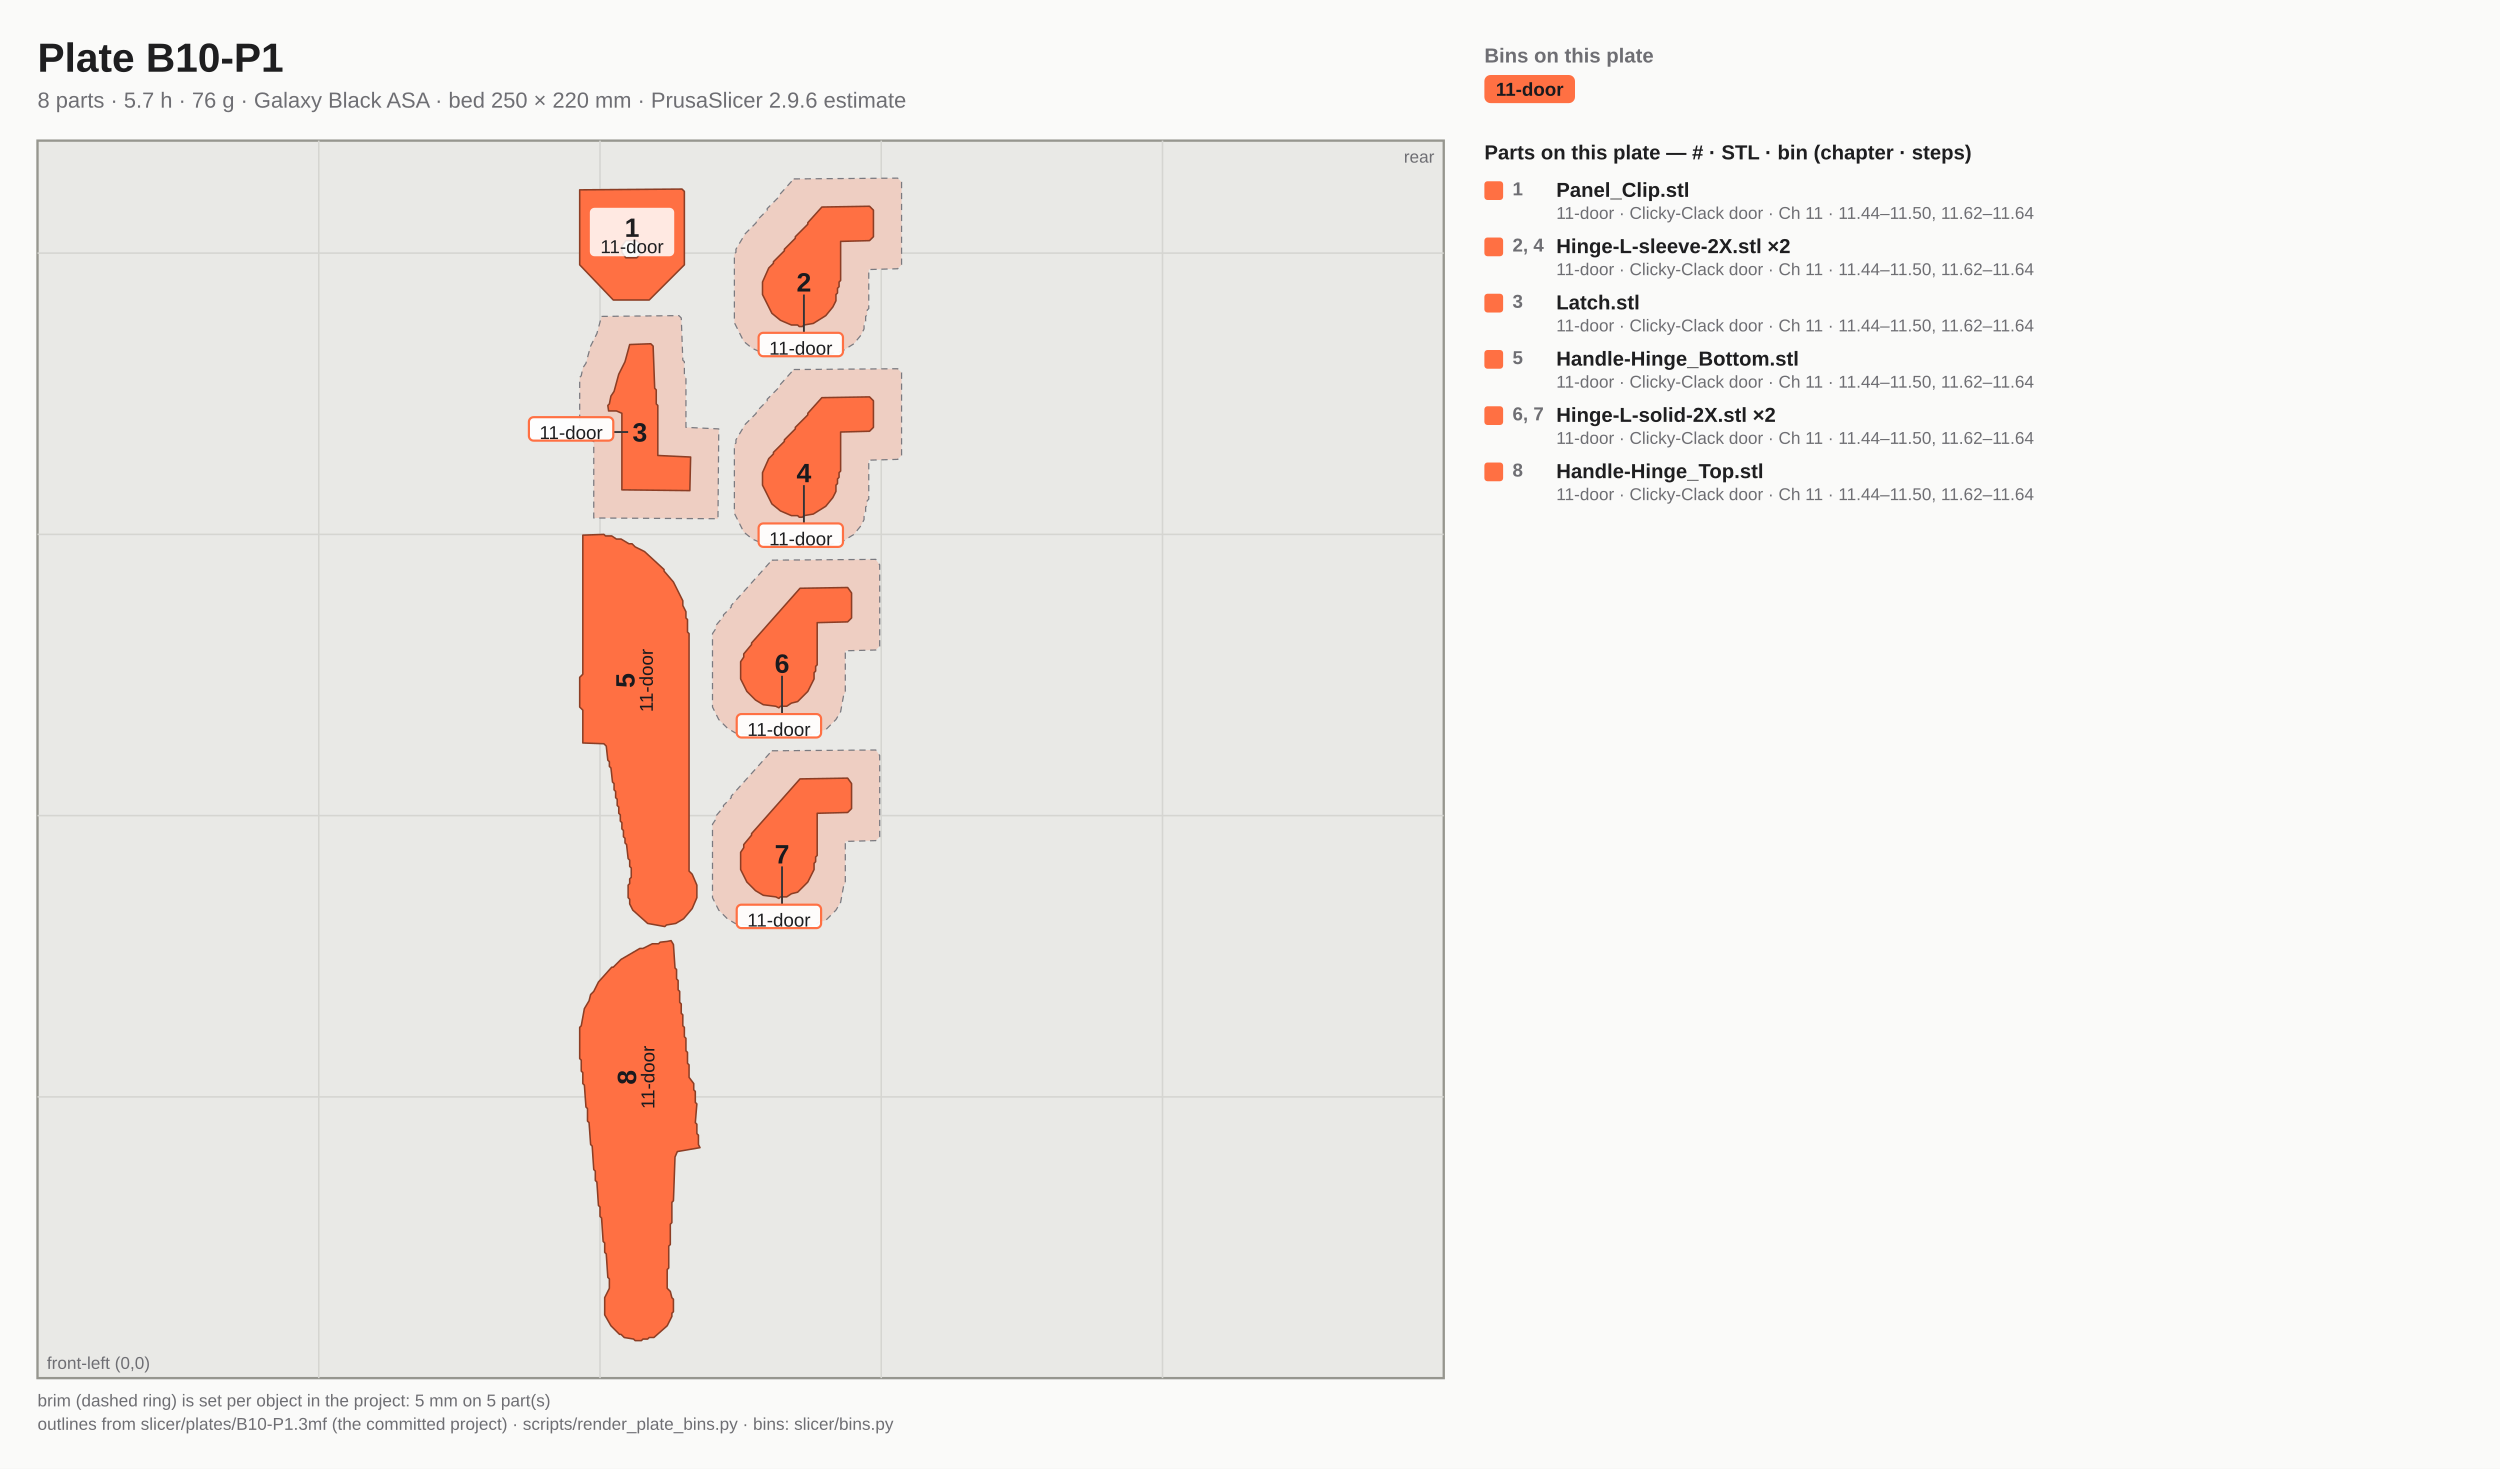
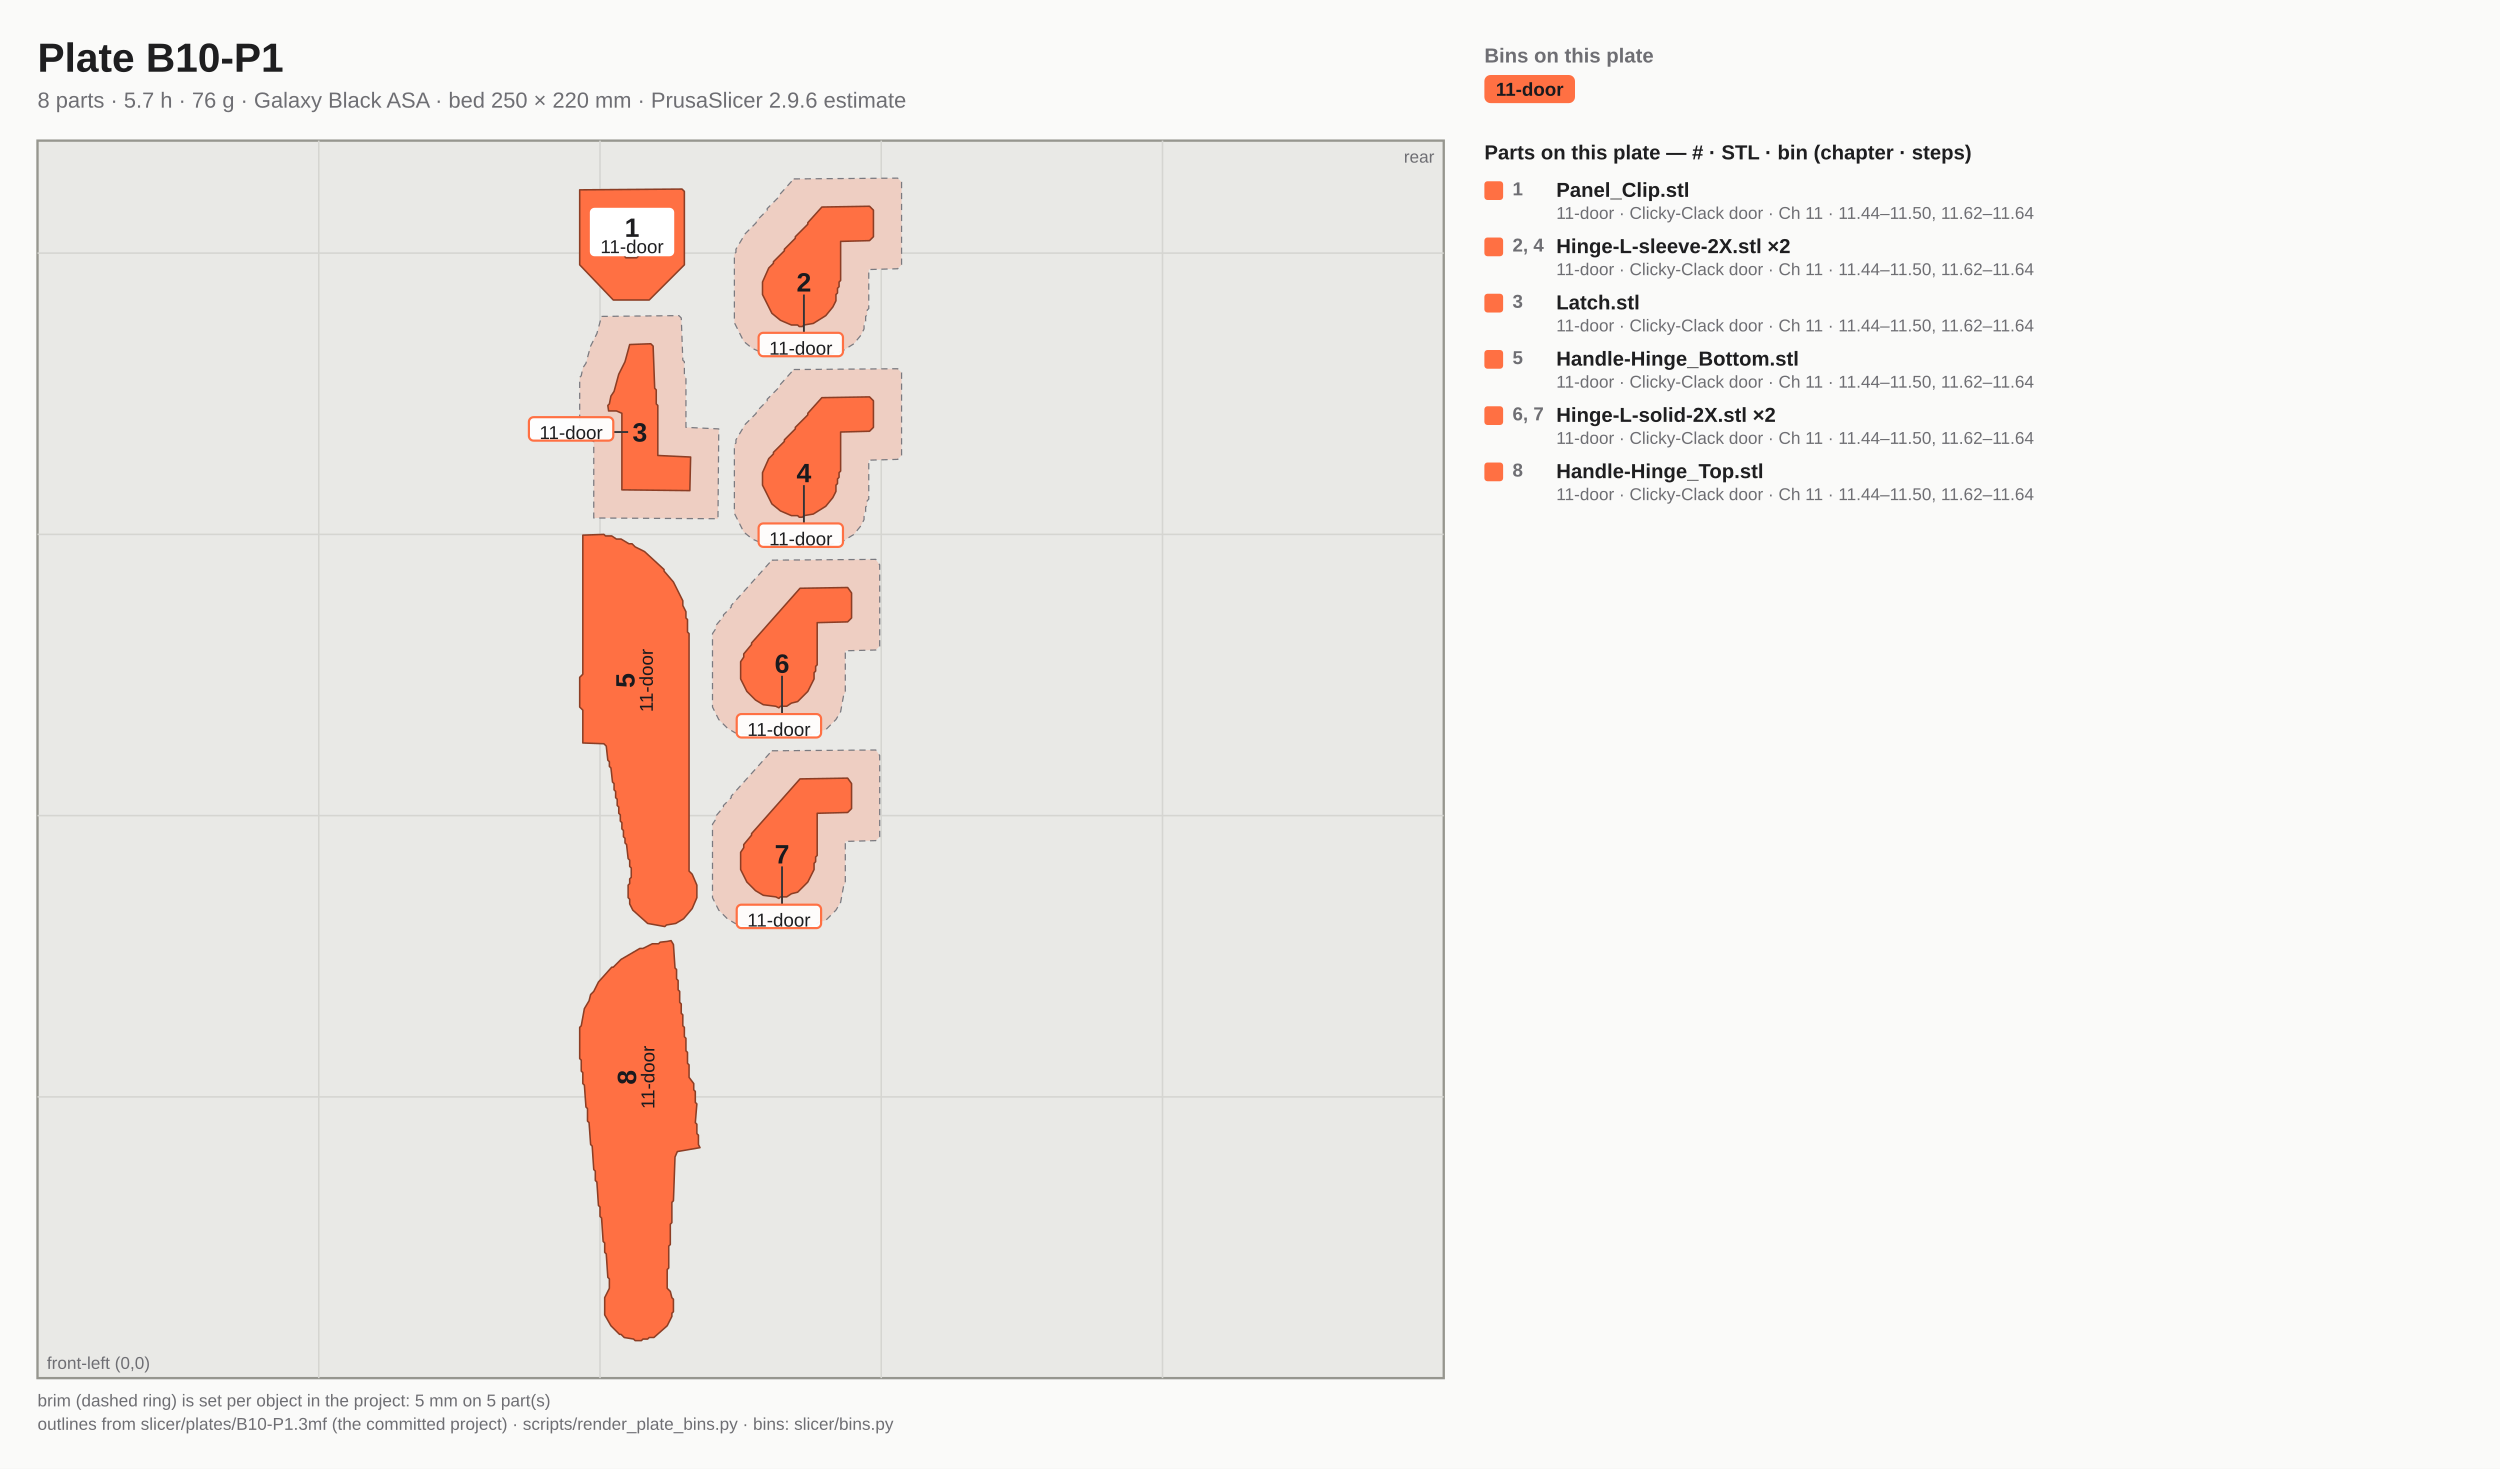
<svg xmlns="http://www.w3.org/2000/svg" width="1600" height="940" viewBox="0 0 1600 940" font-family="Arial, Helvetica, 'DejaVu Sans', sans-serif">
  <rect x="0" y="0" width="1600" height="940" fill="#fafaf9" />
  <text x="24.0" y="45.9" font-size="26" fill="#1e1e20" text-anchor="start" font-weight="bold">Plate B10-P1</text>
  <text x="24.0" y="68.9" font-size="14" fill="#6e6e73" text-anchor="start">8 parts  ·  5.7 h  ·  76 g  ·  Galaxy Black ASA  ·  bed 250 × 220 mm  ·  PrusaSlicer 2.9.6 estimate</text>
  <rect x="24.0" y="90.0" width="900.0" height="792.0" fill="#e9e9e6" stroke="#96968f" stroke-width="1.5" />
  <line x1="204.0" y1="90.0" x2="204.0" y2="882.0" stroke="#d5d5d1" stroke-width="1.0" />
  <line x1="384.0" y1="90.0" x2="384.0" y2="882.0" stroke="#d5d5d1" stroke-width="1.0" />
  <line x1="564.0" y1="90.0" x2="564.0" y2="882.0" stroke="#d5d5d1" stroke-width="1.0" />
  <line x1="744.0" y1="90.0" x2="744.0" y2="882.0" stroke="#d5d5d1" stroke-width="1.0" />
  <line x1="24.0" y1="702.0" x2="924.0" y2="702.0" stroke="#d5d5d1" stroke-width="1.0" />
  <line x1="24.0" y1="522.0" x2="924.0" y2="522.0" stroke="#d5d5d1" stroke-width="1.0" />
  <line x1="24.0" y1="342.0" x2="924.0" y2="342.0" stroke="#d5d5d1" stroke-width="1.0" />
  <line x1="24.0" y1="162.0" x2="924.0" y2="162.0" stroke="#d5d5d1" stroke-width="1.0" />
  <text x="30.0" y="876.1" font-size="11" fill="#6e6e73" text-anchor="start">front-left (0,0)</text>
  <text x="918.0" y="104.1" font-size="11" fill="#6e6e73" text-anchor="end">rear</text>
  <path d="M508.0,236.5 574.5,236.0 577.0,238.5 577.0,291.5 574.5,294.0 556.0,294.5 556.0,319.5 555.0,320.5 555.0,323.5 554.0,324.5 554.0,327.5 553.0,328.5 553.0,332.5 551.0,336.5 546.5,342.0 538.5,347.0 532.5,348.0 531.5,349.0 493.5,349.0 492.5,348.0 488.5,348.0 481.5,345.0 476.0,340.5 470.0,328.5 470.0,284.5 471.0,283.5 471.0,281.5 477.0,271.5 484.0,264.5 484.0,263.5 491.0,256.5 491.0,255.5 499.0,247.5 499.0,246.5Z" fill-rule="evenodd" fill="#eecec2" stroke="#7a7a80" stroke-width="0.8" stroke-linejoin="round" stroke-dasharray="4 3" />
  <path d="M508.0,114.5 574.5,114.0 577.0,116.5 577.0,169.5 574.5,172.0 556.0,172.5 556.0,197.5 555.0,198.5 555.0,201.5 554.0,202.5 554.0,205.5 553.0,206.5 553.0,210.5 551.0,214.5 546.5,220.0 538.5,225.0 532.5,226.0 531.5,227.0 493.5,227.0 492.5,226.0 488.5,226.0 481.5,223.0 476.0,218.5 470.0,206.5 470.0,162.5 471.0,161.5 471.0,159.5 477.0,149.5 484.0,142.5 484.0,141.5 491.0,134.5 491.0,133.5 499.0,125.5 499.0,124.5Z" fill-rule="evenodd" fill="#eecec2" stroke="#7a7a80" stroke-width="0.8" stroke-linejoin="round" stroke-dasharray="4 3" />
  <path d="M494.0,480.5 560.5,480.0 563.0,483.5 563.0,535.5 560.5,538.0 541.0,538.5 541.0,565.5 540.0,566.5 538.0,577.5 535.0,582.5 528.5,589.0 524.5,590.0 521.5,592.0 517.5,592.0 516.5,593.0 479.5,593.0 478.5,592.0 470.5,591.0 465.5,588.0 460.0,582.5 456.0,574.5 456.0,527.5 458.0,524.5 458.0,522.5 463.0,516.5 463.0,515.5 468.0,510.5 468.0,509.5Z" fill-rule="evenodd" fill="#eecec2" stroke="#7a7a80" stroke-width="0.8" stroke-linejoin="round" stroke-dasharray="4 3" />
  <path d="M494.0,358.5 560.5,358.0 563.0,361.5 563.0,413.5 560.5,416.0 541.0,416.5 541.0,443.5 540.0,444.5 538.0,455.5 535.0,460.5 528.5,467.0 524.5,468.0 521.5,470.0 517.5,470.0 516.5,471.0 479.5,471.0 478.5,470.0 470.5,469.0 465.5,466.0 460.0,460.5 456.0,452.5 456.0,405.5 458.0,402.5 458.0,400.5 463.0,394.5 463.0,393.5 468.0,388.5 468.0,387.5Z" fill-rule="evenodd" fill="#eecec2" stroke="#7a7a80" stroke-width="0.8" stroke-linejoin="round" stroke-dasharray="4 3" />
  <path d="M385.0,202.5 434.5,202.0 436.0,203.5 437.0,230.5 438.0,231.5 438.0,240.5 439.0,241.5 439.0,273.5 460.0,274.5 459.5,332.0 380.0,331.5 380.0,282.5 376.5,281.0 371.0,280.5 371.0,241.5 372.0,240.5 373.0,235.5 375.0,232.5 378.0,221.5 382.0,213.5Z" fill-rule="evenodd" fill="#eecec2" stroke="#7a7a80" stroke-width="0.8" stroke-linejoin="round" stroke-dasharray="4 3" />
  <path d="M373.0,342.5 386.5,342.0 387.5,343.0 391.5,343.0 394.5,345.0 397.5,345.0 402.5,348.0 404.5,348.0 406.5,350.0 412.5,353.0 425.0,364.5 425.0,365.5 431.0,372.5 437.0,384.5 437.0,387.5 439.0,391.5 439.0,395.5 440.0,396.5 440.0,404.5 441.0,405.5 441.0,557.5 443.0,559.5 446.0,566.5 446.0,574.5 443.0,581.5 437.5,588.0 432.5,591.0 426.5,592.0 425.5,593.0 414.5,591.0 405.0,582.5 403.0,578.5 403.0,575.5 402.0,574.5 402.0,566.5 403.0,565.5 403.0,562.5 404.0,561.5 404.0,555.5 403.0,554.5 403.0,550.5 402.0,549.5 401.0,540.5 400.0,539.5 400.0,536.5 399.0,535.5 399.0,531.5 398.0,530.5 398.0,526.5 397.0,525.5 397.0,521.5 396.0,520.5 396.0,516.5 395.0,515.5 395.0,511.5 394.0,510.5 394.0,506.5 393.0,505.5 393.0,501.5 392.0,500.5 391.0,491.5 390.0,490.5 390.0,487.5 389.0,486.5 388.0,477.5 386.5,476.0 373.0,475.5 373.0,454.5 371.0,452.5 371.0,433.5 373.0,431.5Z" fill-rule="evenodd" fill="#ff7043" stroke="#8c3e25" stroke-width="1.0" stroke-linejoin="round" />
  <path d="M427.0,602.5 429.5,602.0 431.0,604.5 432.0,619.5 433.0,620.5 433.0,626.5 434.0,627.5 434.0,633.5 435.0,634.5 435.0,641.5 436.0,642.5 436.0,648.5 437.0,649.5 437.0,656.5 438.0,657.5 438.0,663.5 439.0,664.5 439.0,672.5 440.0,673.5 440.0,680.5 441.0,681.5 441.0,689.5 444.0,693.5 444.0,697.5 445.0,698.5 445.0,705.5 446.0,706.5 445.0,718.5 446.0,719.5 446.0,725.5 447.0,726.5 447.0,732.5 448.0,734.5 433.5,737.0 432.0,740.5 431.0,768.5 430.0,769.5 430.0,782.5 429.0,783.5 429.0,796.5 428.0,797.5 428.0,811.5 427.0,812.5 427.0,824.5 429.0,826.5 430.0,830.5 431.0,831.5 431.0,839.5 430.0,840.5 430.0,842.5 427.0,848.5 418.5,856.0 415.5,856.0 414.5,857.0 411.5,857.0 410.5,858.0 406.5,858.0 405.5,857.0 399.5,856.0 397.5,854.0 396.5,854.0 391.0,848.5 387.0,841.5 387.0,830.5 390.0,824.5 390.0,818.5 389.0,817.5 388.0,802.5 387.0,801.5 387.0,795.5 386.0,794.5 385.0,779.5 384.0,778.5 384.0,772.5 383.0,771.5 382.0,756.5 381.0,755.5 381.0,749.5 380.0,748.5 379.0,733.5 378.0,732.5 377.0,718.5 376.0,717.5 376.0,709.5 375.0,708.5 374.0,694.5 373.0,693.5 373.0,686.5 372.0,685.5 372.0,678.5 371.0,677.5 371.0,657.5 372.0,656.5 374.0,645.5 377.0,640.5 378.0,636.5 380.0,634.5 383.0,628.5 391.5,619.0 392.5,619.0 397.5,614.0 409.5,607.0 411.5,607.0 417.5,604.0 421.5,604.0 422.5,603.0Z" fill-rule="evenodd" fill="#ff7043" stroke="#8c3e25" stroke-width="1.0" stroke-linejoin="round" />
  <path d="M526.0,254.5 556.5,254.0 559.0,256.5 559.0,273.5 556.5,276.0 538.0,276.5 538.0,301.5 537.0,302.5 537.0,305.5 536.0,306.5 536.0,309.5 535.0,310.5 535.0,314.5 533.0,318.5 528.5,324.0 520.5,329.0 514.5,330.0 513.5,331.0 511.5,331.0 510.5,330.0 506.5,330.0 499.5,327.0 494.0,322.5 488.0,310.5 488.0,302.5 492.0,293.5 495.0,290.5 495.0,289.5 502.0,282.5 502.0,281.5 509.0,274.5 509.0,273.5 517.0,265.5 517.0,264.5Z" fill-rule="evenodd" fill="#ff7043" stroke="#8c3e25" stroke-width="1.0" stroke-linejoin="round" />
  <path d="M526.0,132.5 556.5,132.0 559.0,134.5 559.0,151.5 556.5,154.0 538.0,154.5 538.0,179.5 537.0,180.5 537.0,183.5 536.0,184.5 536.0,187.5 535.0,188.5 535.0,192.5 533.0,196.5 528.5,202.0 520.5,207.0 514.5,208.0 513.5,209.0 511.5,209.0 510.5,208.0 506.5,208.0 499.5,205.0 494.0,200.5 488.0,188.5 488.0,180.5 492.0,171.5 495.0,168.5 495.0,167.5 502.0,160.5 502.0,159.5 509.0,152.5 509.0,151.5 517.0,143.5 517.0,142.5Z" fill-rule="evenodd" fill="#ff7043" stroke="#8c3e25" stroke-width="1.0" stroke-linejoin="round" />
  <path d="M512.0,498.5 542.5,498.0 545.0,501.5 545.0,517.5 542.5,520.0 523.0,520.5 523.0,547.5 522.0,548.5 522.0,551.5 521.0,552.5 521.0,556.5 517.0,564.5 510.5,571.0 506.5,572.0 503.5,574.0 499.5,574.0 498.5,575.0 496.5,574.0 488.5,573.0 483.5,570.0 478.0,564.5 474.0,556.5 474.0,545.5 476.0,542.5 476.0,540.5 481.0,534.5 481.0,533.5Z" fill-rule="evenodd" fill="#ff7043" stroke="#8c3e25" stroke-width="1.0" stroke-linejoin="round" />
  <path d="M512.0,376.5 542.5,376.0 545.0,379.5 545.0,395.5 542.5,398.0 523.0,398.5 523.0,425.5 522.0,426.5 522.0,429.5 521.0,430.5 521.0,434.5 517.0,442.5 510.5,449.0 506.5,450.0 503.5,452.0 499.5,452.0 498.5,453.0 496.5,452.0 488.5,451.0 483.5,448.0 478.0,442.5 474.0,434.5 474.0,423.5 476.0,420.5 476.0,418.5 481.0,412.5 481.0,411.5Z" fill-rule="evenodd" fill="#ff7043" stroke="#8c3e25" stroke-width="1.0" stroke-linejoin="round" />
  <path d="M403.0,220.5 416.5,220.0 418.0,221.5 419.0,248.5 420.0,249.5 420.0,258.5 421.0,259.5 421.0,291.5 442.0,292.5 441.5,314.0 398.0,313.5 398.0,264.5 394.5,263.0 389.5,263.0 389.0,259.5 390.0,258.5 391.0,253.5 393.0,250.5 396.0,239.5 400.0,231.5Z" fill-rule="evenodd" fill="#ff7043" stroke="#8c3e25" stroke-width="1.0" stroke-linejoin="round" />
  <path d="M371.0,121.5 436.5,121.0 438.0,122.5 438.0,169.5 415.5,192.0 392.5,192.0 371.0,169.5Z M400.5,154.0 398.0,157.5 398.0,161.5 400.5,165.0 407.5,165.0 410.0,162.5 410.0,156.5 407.5,154.0Z" fill-rule="evenodd" fill="#ff7043" stroke="#8c3e25" stroke-width="1.0" stroke-linejoin="round" />
  <text x="401.0" y="695.6" font-size="17" fill="#1a1a1e" text-anchor="middle" font-weight="bold" transform="rotate(-90 401.0 689.5)">8</text>
  <text x="414.5" y="693.8" font-size="12" fill="#1a1a1e" text-anchor="middle" transform="rotate(-90 414.5 689.5)">11-door</text>
  <text x="400.0" y="441.6" font-size="17" fill="#1a1a1e" text-anchor="middle" font-weight="bold" transform="rotate(-90 400.0 435.5)">5</text>
  <text x="413.5" y="439.8" font-size="12" fill="#1a1a1e" text-anchor="middle" transform="rotate(-90 413.5 435.5)">11-door</text>
-   <rect x="377.5" y="133.0" width="54.0" height="31.0" rx="3.0" fill="#ffffff" fill-opacity="0.84" />
+   <rect x="377.5" y="133.0" width="54.0" height="31.0" rx="3.0" fill="#ffffff" />
  <text x="404.5" y="151.6" font-size="17" fill="#1e1e20" text-anchor="middle" font-weight="bold">1</text>
  <text x="404.5" y="162.0" font-size="12" fill="#1e1e20" text-anchor="middle">11-door</text>
  <line x1="514.5" y1="302.5" x2="514.5" y2="335.0" stroke="#333336" stroke-width="1.2" />
  <rect x="485.5" y="335.0" width="54.0" height="15.0" rx="3.0" fill="#ffffff" fill-opacity="0.94" stroke="#ff7043" stroke-width="1.4" />
  <text x="512.5" y="349.0" font-size="12" fill="#1e1e20" text-anchor="middle">11-door</text>
  <rect x="506.5" y="294.5" width="16.0" height="16.0" rx="3.0" fill="#ff7043" />
  <text x="514.5" y="308.6" font-size="17" fill="#1a1a1e" text-anchor="middle" font-weight="bold">4</text>
  <line x1="514.5" y1="180.5" x2="514.5" y2="213.0" stroke="#333336" stroke-width="1.2" />
  <rect x="485.5" y="213.0" width="54.0" height="15.0" rx="3.0" fill="#ffffff" fill-opacity="0.94" stroke="#ff7043" stroke-width="1.4" />
  <text x="512.5" y="227.0" font-size="12" fill="#1e1e20" text-anchor="middle">11-door</text>
  <rect x="507.0" y="172.5" width="15.0" height="16.0" rx="3.0" fill="#ff7043" />
  <text x="514.5" y="186.6" font-size="17" fill="#1a1a1e" text-anchor="middle" font-weight="bold">2</text>
  <line x1="500.5" y1="546.5" x2="500.5" y2="579.0" stroke="#333336" stroke-width="1.2" />
  <rect x="471.5" y="579.0" width="54.0" height="15.0" rx="3.0" fill="#ffffff" fill-opacity="0.94" stroke="#ff7043" stroke-width="1.4" />
  <text x="498.5" y="593.0" font-size="12" fill="#1e1e20" text-anchor="middle">11-door</text>
  <rect x="493.0" y="538.5" width="15.0" height="16.0" rx="3.0" fill="#ff7043" />
  <text x="500.5" y="552.6" font-size="17" fill="#1a1a1e" text-anchor="middle" font-weight="bold">7</text>
  <line x1="500.5" y1="424.5" x2="500.5" y2="457.0" stroke="#333336" stroke-width="1.2" />
  <rect x="471.5" y="457.0" width="54.0" height="15.0" rx="3.0" fill="#ffffff" fill-opacity="0.94" stroke="#ff7043" stroke-width="1.4" />
  <text x="498.5" y="471.0" font-size="12" fill="#1e1e20" text-anchor="middle">11-door</text>
  <rect x="493.0" y="416.5" width="15.0" height="16.0" rx="3.0" fill="#ff7043" />
  <text x="500.5" y="430.6" font-size="17" fill="#1a1a1e" text-anchor="middle" font-weight="bold">6</text>
  <line x1="409.5" y1="276.5" x2="392.5" y2="276.5" stroke="#333336" stroke-width="1.2" />
  <rect x="338.5" y="267.0" width="54.0" height="15.0" rx="3.0" fill="#ffffff" fill-opacity="0.94" stroke="#ff7043" stroke-width="1.4" />
  <text x="365.5" y="281.0" font-size="12" fill="#1e1e20" text-anchor="middle">11-door</text>
  <rect x="402.0" y="268.5" width="15.0" height="16.0" rx="3.0" fill="#ff7043" />
  <text x="409.5" y="282.6" font-size="17" fill="#1a1a1e" text-anchor="middle" font-weight="bold">3</text>
  <text x="950.0" y="40.0" font-size="13" fill="#6e6e73" text-anchor="start" font-weight="bold">Bins on this plate</text>
  <rect x="950.0" y="48.0" width="58.0" height="18.0" rx="4.0" fill="#ff7043" />
  <text x="979.0" y="61.3" font-size="12" fill="#1a1a1e" text-anchor="middle" font-weight="bold">11-door</text>
  <text x="950.0" y="102.0" font-size="13" fill="#1e1e20" text-anchor="start" font-weight="bold">Parts on this plate  —  # · STL · bin (chapter · steps)</text>
  <rect x="950.0" y="116.0" width="12.0" height="12.0" rx="2.0" fill="#ff7043" />
  <text x="968.0" y="125.0" font-size="12" fill="#6e6e73" text-anchor="start" font-weight="bold">1</text>
  <text x="996.0" y="126.0" font-size="13" fill="#1e1e20" text-anchor="start" font-weight="bold">Panel_Clip.stl</text>
  <text x="996.0" y="140.1" font-size="11" fill="#6e6e73" text-anchor="start">11-door · Clicky-Clack door · Ch 11 · 11.44–11.50, 11.62–11.64</text>
  <rect x="950.0" y="152.0" width="12.0" height="12.0" rx="2.0" fill="#ff7043" />
  <text x="968.0" y="161.0" font-size="12" fill="#6e6e73" text-anchor="start" font-weight="bold">2, 4</text>
  <text x="996.0" y="162.0" font-size="13" fill="#1e1e20" text-anchor="start" font-weight="bold">Hinge-L-sleeve-2X.stl  ×2</text>
  <text x="996.0" y="176.1" font-size="11" fill="#6e6e73" text-anchor="start">11-door · Clicky-Clack door · Ch 11 · 11.44–11.50, 11.62–11.64</text>
  <rect x="950.0" y="188.0" width="12.0" height="12.0" rx="2.0" fill="#ff7043" />
  <text x="968.0" y="197.0" font-size="12" fill="#6e6e73" text-anchor="start" font-weight="bold">3</text>
  <text x="996.0" y="198.0" font-size="13" fill="#1e1e20" text-anchor="start" font-weight="bold">Latch.stl</text>
  <text x="996.0" y="212.1" font-size="11" fill="#6e6e73" text-anchor="start">11-door · Clicky-Clack door · Ch 11 · 11.44–11.50, 11.62–11.64</text>
  <rect x="950.0" y="224.0" width="12.0" height="12.0" rx="2.0" fill="#ff7043" />
  <text x="968.0" y="233.0" font-size="12" fill="#6e6e73" text-anchor="start" font-weight="bold">5</text>
  <text x="996.0" y="234.0" font-size="13" fill="#1e1e20" text-anchor="start" font-weight="bold">Handle-Hinge_Bottom.stl</text>
  <text x="996.0" y="248.1" font-size="11" fill="#6e6e73" text-anchor="start">11-door · Clicky-Clack door · Ch 11 · 11.44–11.50, 11.62–11.64</text>
  <rect x="950.0" y="260.0" width="12.0" height="12.0" rx="2.0" fill="#ff7043" />
  <text x="968.0" y="269.0" font-size="12" fill="#6e6e73" text-anchor="start" font-weight="bold">6, 7</text>
  <text x="996.0" y="270.0" font-size="13" fill="#1e1e20" text-anchor="start" font-weight="bold">Hinge-L-solid-2X.stl  ×2</text>
  <text x="996.0" y="284.1" font-size="11" fill="#6e6e73" text-anchor="start">11-door · Clicky-Clack door · Ch 11 · 11.44–11.50, 11.62–11.64</text>
  <rect x="950.0" y="296.0" width="12.0" height="12.0" rx="2.0" fill="#ff7043" />
  <text x="968.0" y="305.0" font-size="12" fill="#6e6e73" text-anchor="start" font-weight="bold">8</text>
  <text x="996.0" y="306.0" font-size="13" fill="#1e1e20" text-anchor="start" font-weight="bold">Handle-Hinge_Top.stl</text>
  <text x="996.0" y="320.1" font-size="11" fill="#6e6e73" text-anchor="start">11-door · Clicky-Clack door · Ch 11 · 11.44–11.50, 11.62–11.64</text>
  <text x="24.0" y="900.1" font-size="11" fill="#6e6e73" text-anchor="start">brim (dashed ring) is set per object in the project: 5 mm on 5 part(s)</text>
  <text x="24.0" y="915.1" font-size="11" fill="#6e6e73" text-anchor="start">outlines from slicer/plates/B10-P1.3mf (the committed project) · scripts/render_plate_bins.py · bins: slicer/bins.py</text>
</svg>
